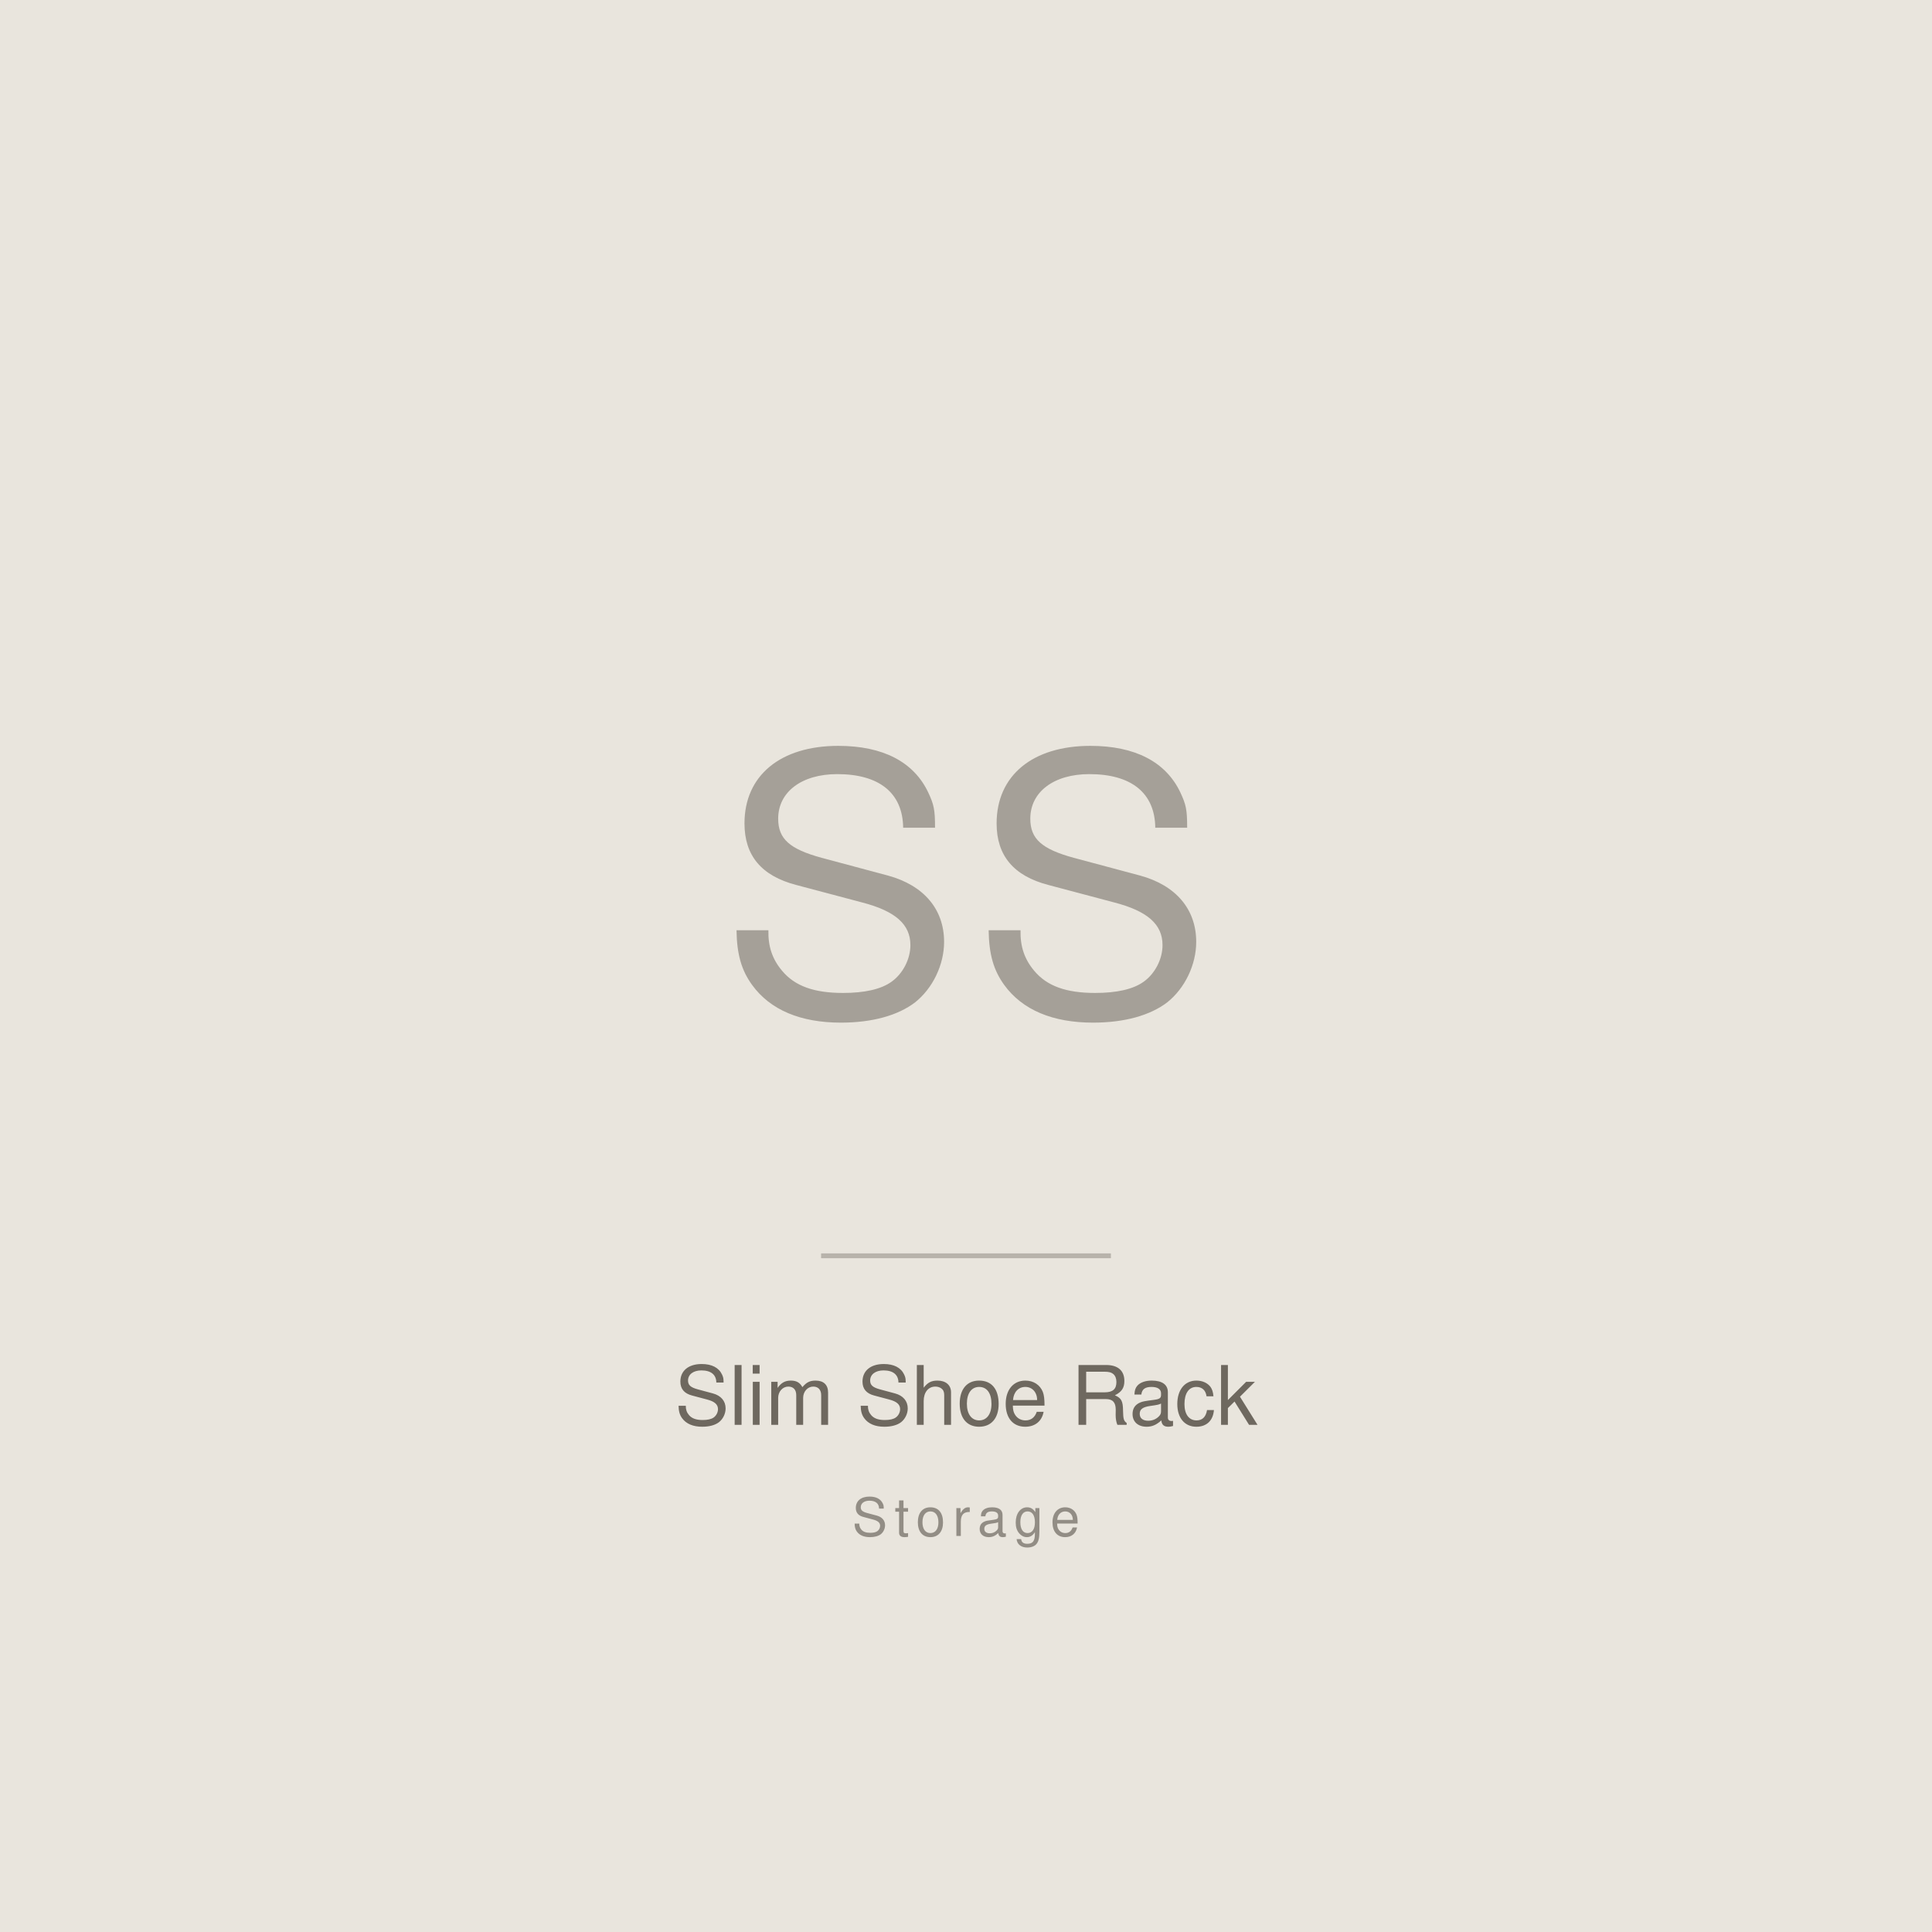
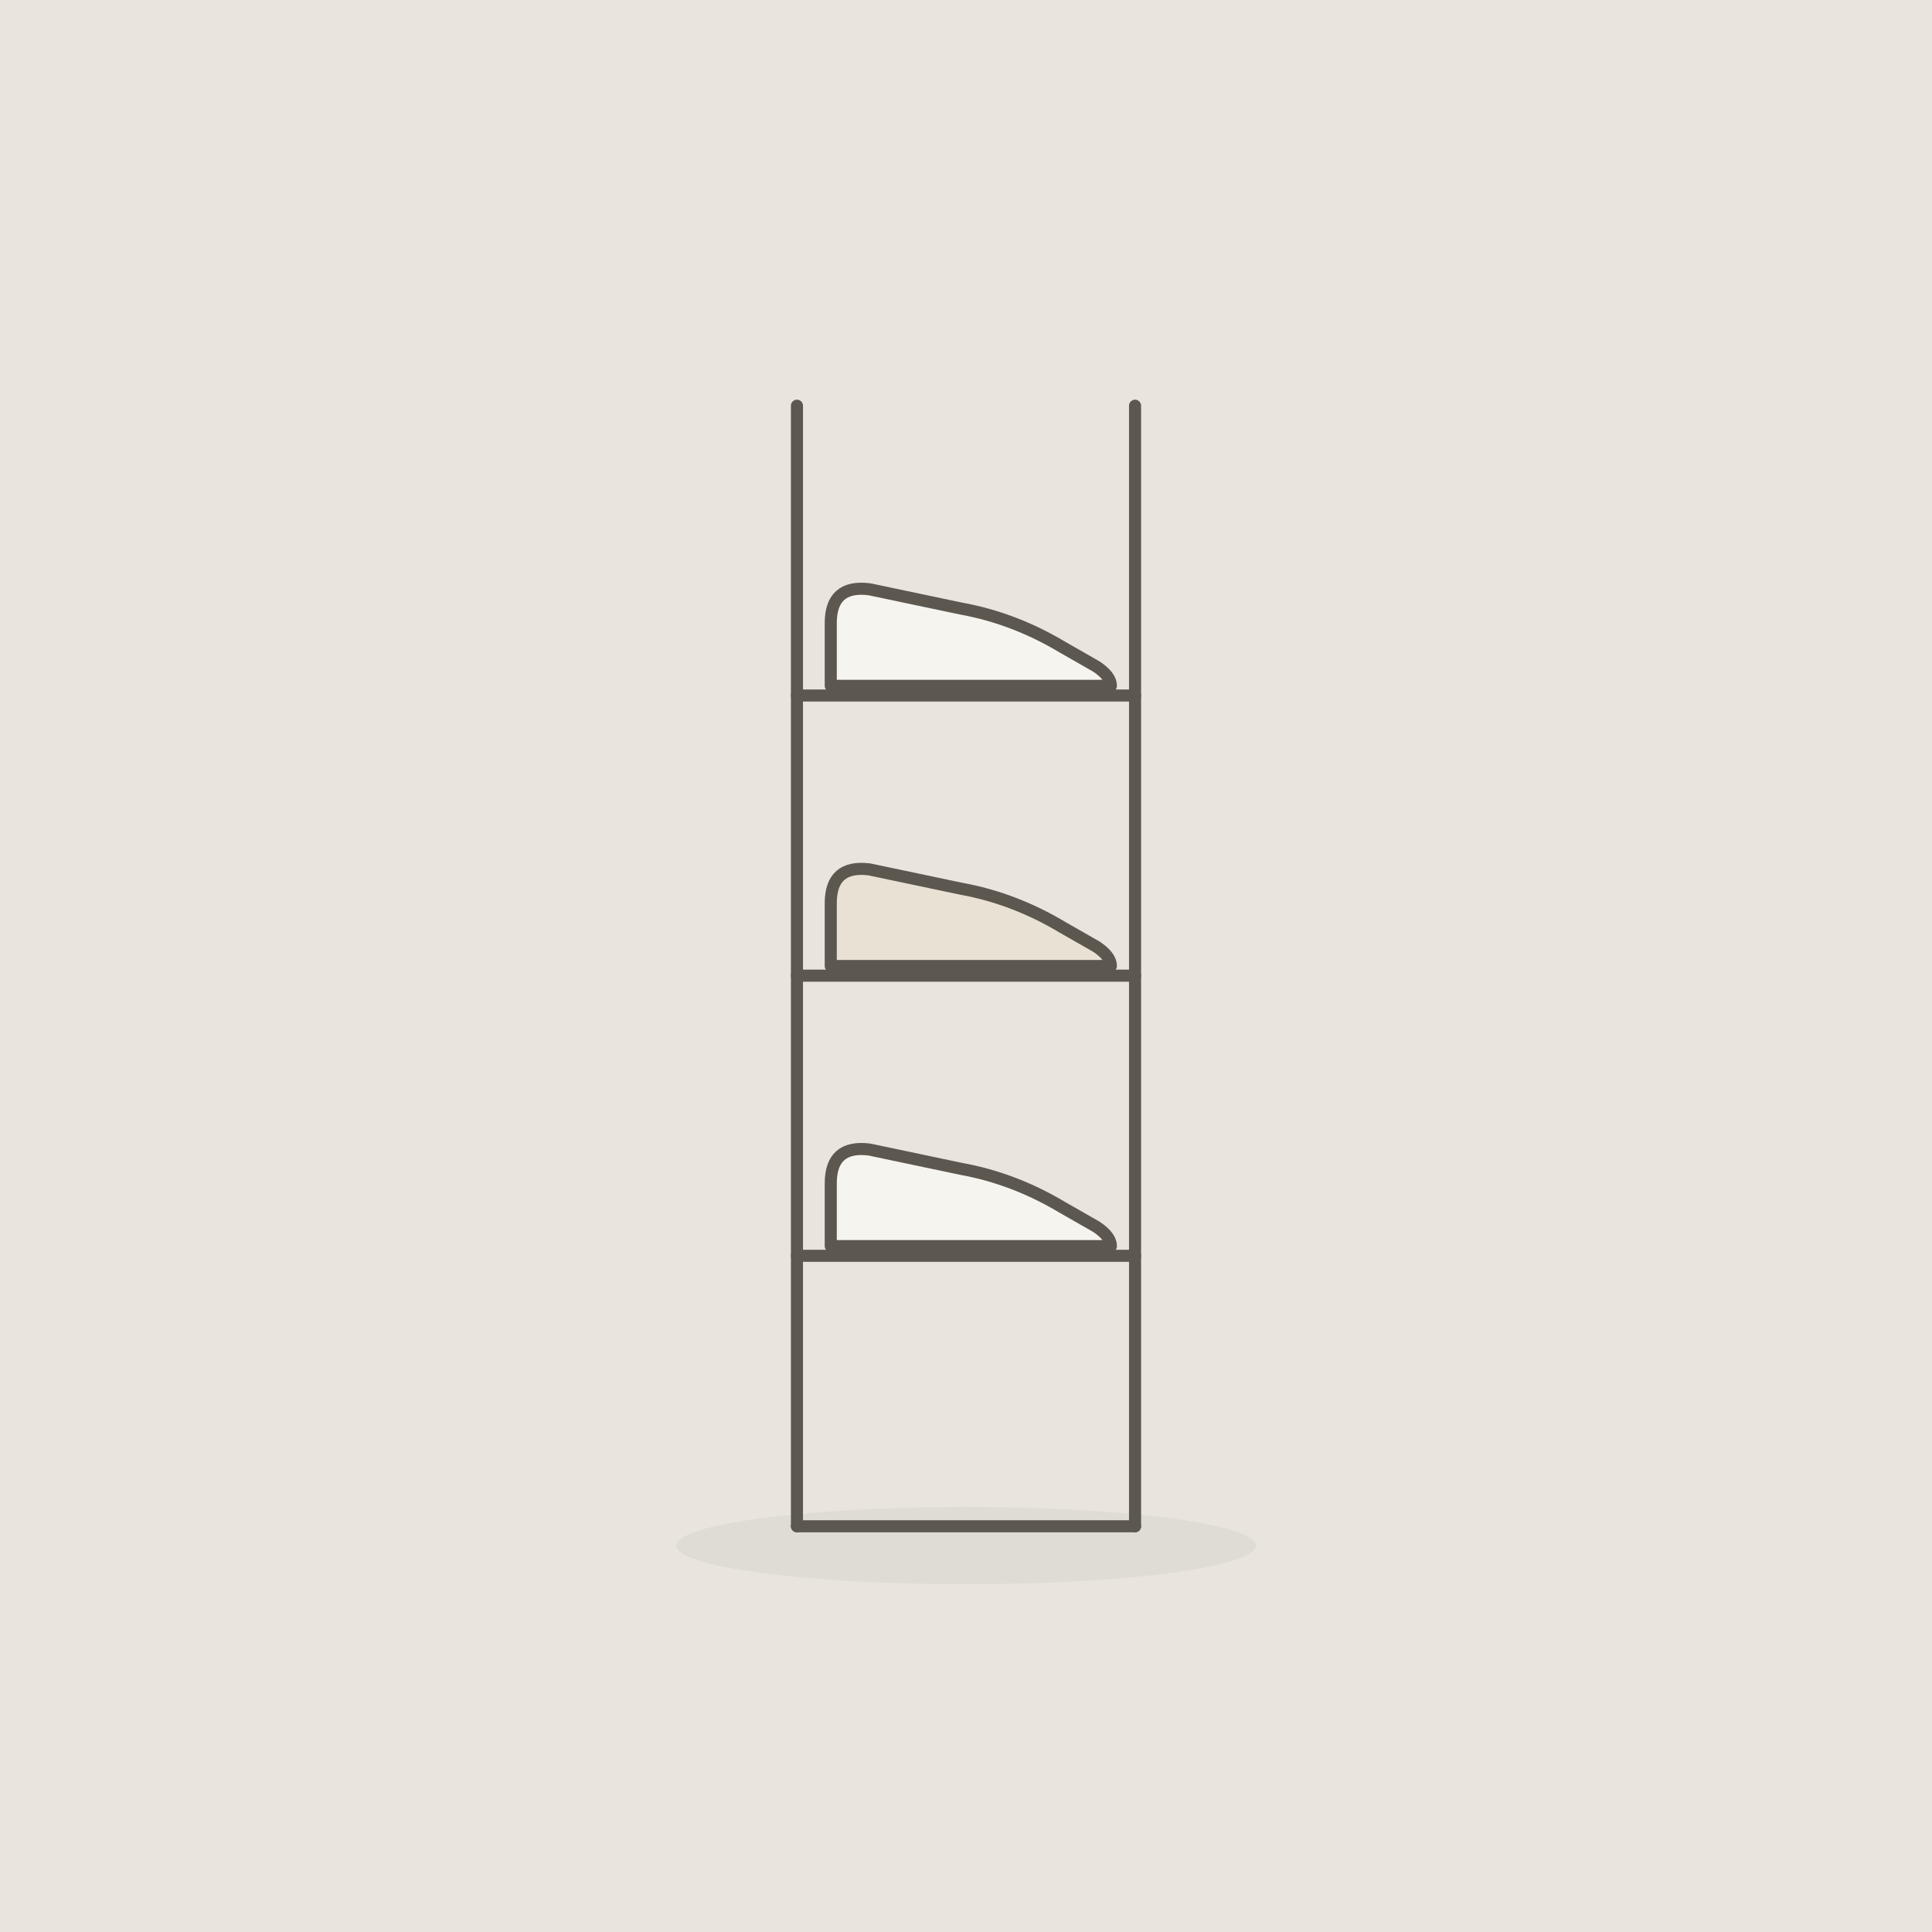
<svg xmlns="http://www.w3.org/2000/svg" viewBox="0 0 800 800" width="800" height="800" role="img" aria-label="Slim Shoe Rack">
  <rect width="800" height="800" fill="#E9E5DD" />
-   <text x="400" y="420" text-anchor="middle" font-family="Helvetica, Arial, sans-serif" font-size="150" font-weight="300" letter-spacing="6" fill="#6E685F" opacity="0.55">SS</text>
-   <line x1="340" y1="520" x2="460" y2="520" stroke="#6E685F" stroke-width="2" opacity="0.4" />
-   <text x="400" y="590" text-anchor="middle" font-family="Helvetica, Arial, sans-serif" font-size="34" fill="#6E685F">Slim Shoe Rack</text>
-   <text x="400" y="636" text-anchor="middle" font-family="Helvetica, Arial, sans-serif" font-size="22" letter-spacing="3" fill="#6E685F" opacity="0.7">Storage</text>
+   <g fill="none" stroke="#5c574f" stroke-width="5" stroke-linecap="round" stroke-linejoin="round">
+     <ellipse cx="400" cy="640" rx="120" ry="16" fill="#5c574f" opacity="0.07" stroke="none" />
+     <line x1="330" y1="168" x2="330" y2="632" />
+     <line x1="470" y1="168" x2="470" y2="632" />
+     <line x1="330" y1="288" x2="470" y2="288" />
+     <path d="M344 284 L344 258 Q344 242 360 244 L398 252 Q420 256 440 268 L454 276 Q460 280 460 284 Z" fill="#f6f4ef" />
+     <line x1="330" y1="404" x2="470" y2="404" />
+     <path d="M344 400 L344 374 Q344 358 360 360 L398 368 Q420 372 440 384 L454 392 Q460 396 460 400 Z" fill="#e9e2d4" />
+     <line x1="330" y1="520" x2="470" y2="520" />
+     <path d="M344 516 L344 490 Q344 474 360 476 L398 484 Q420 488 440 500 L454 508 Q460 512 460 516 Z" fill="#f6f4ef" />
+     <line x1="330" y1="632" x2="470" y2="632" />
+   </g>
</svg>
